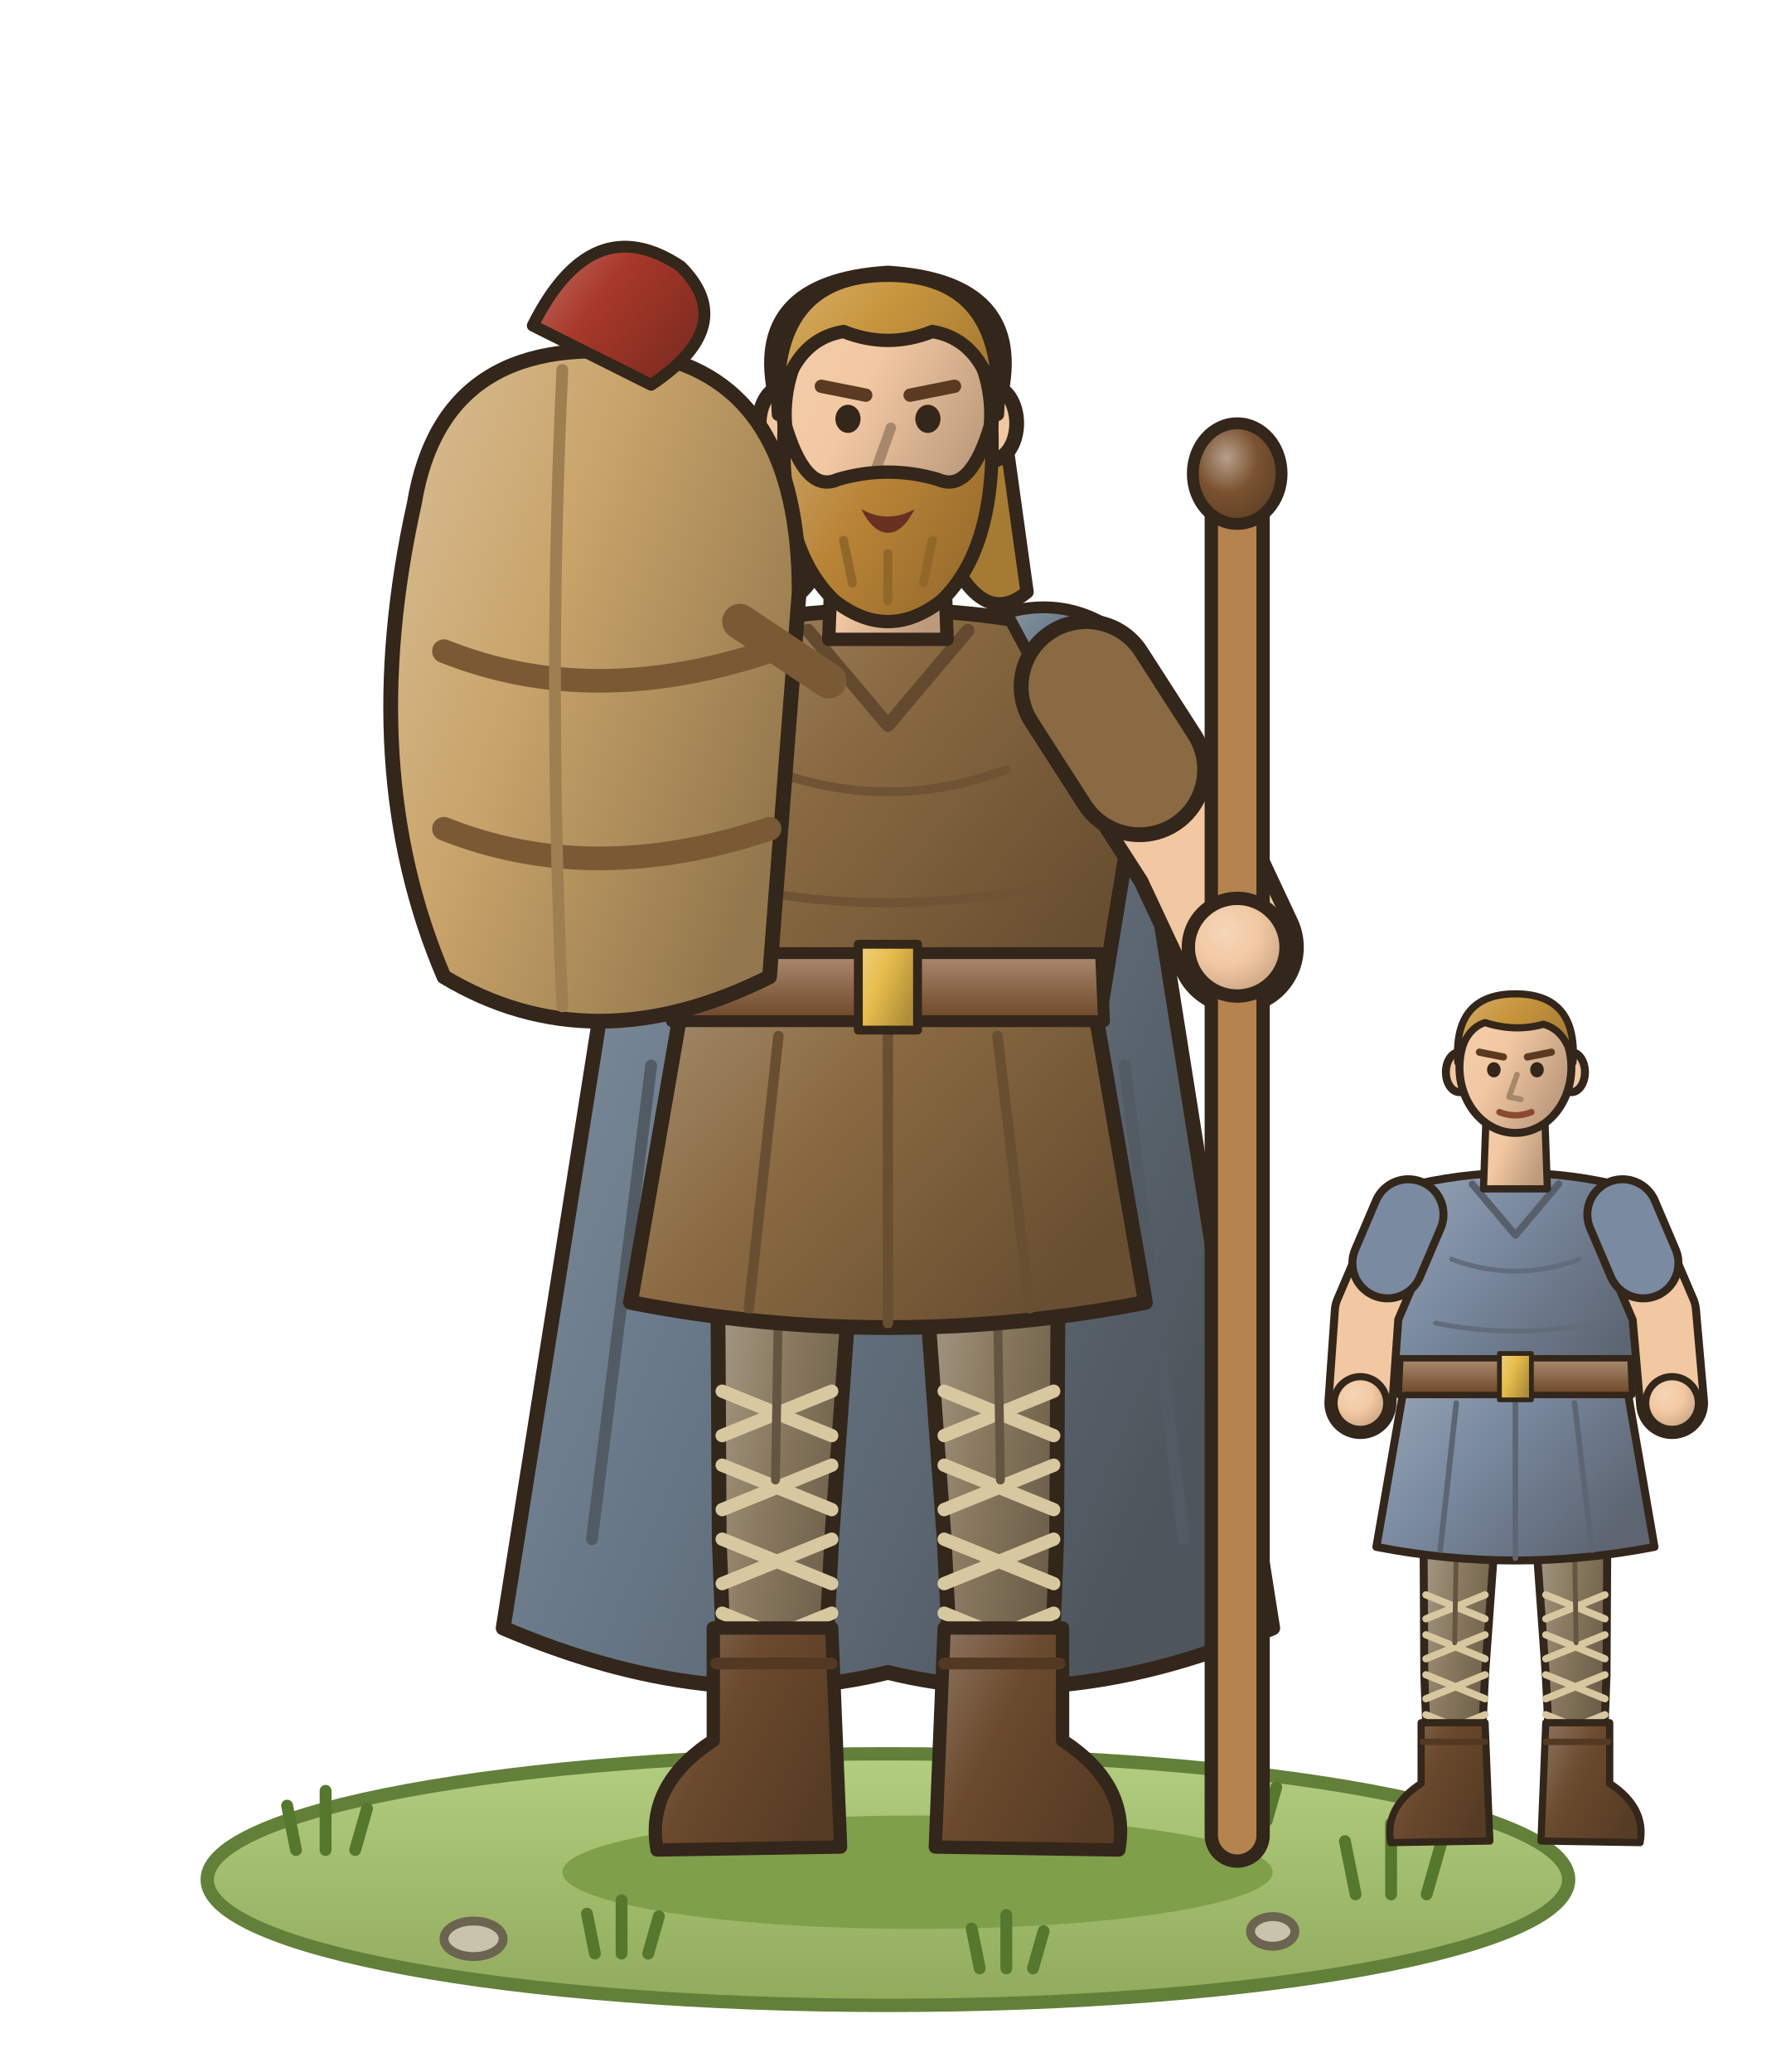
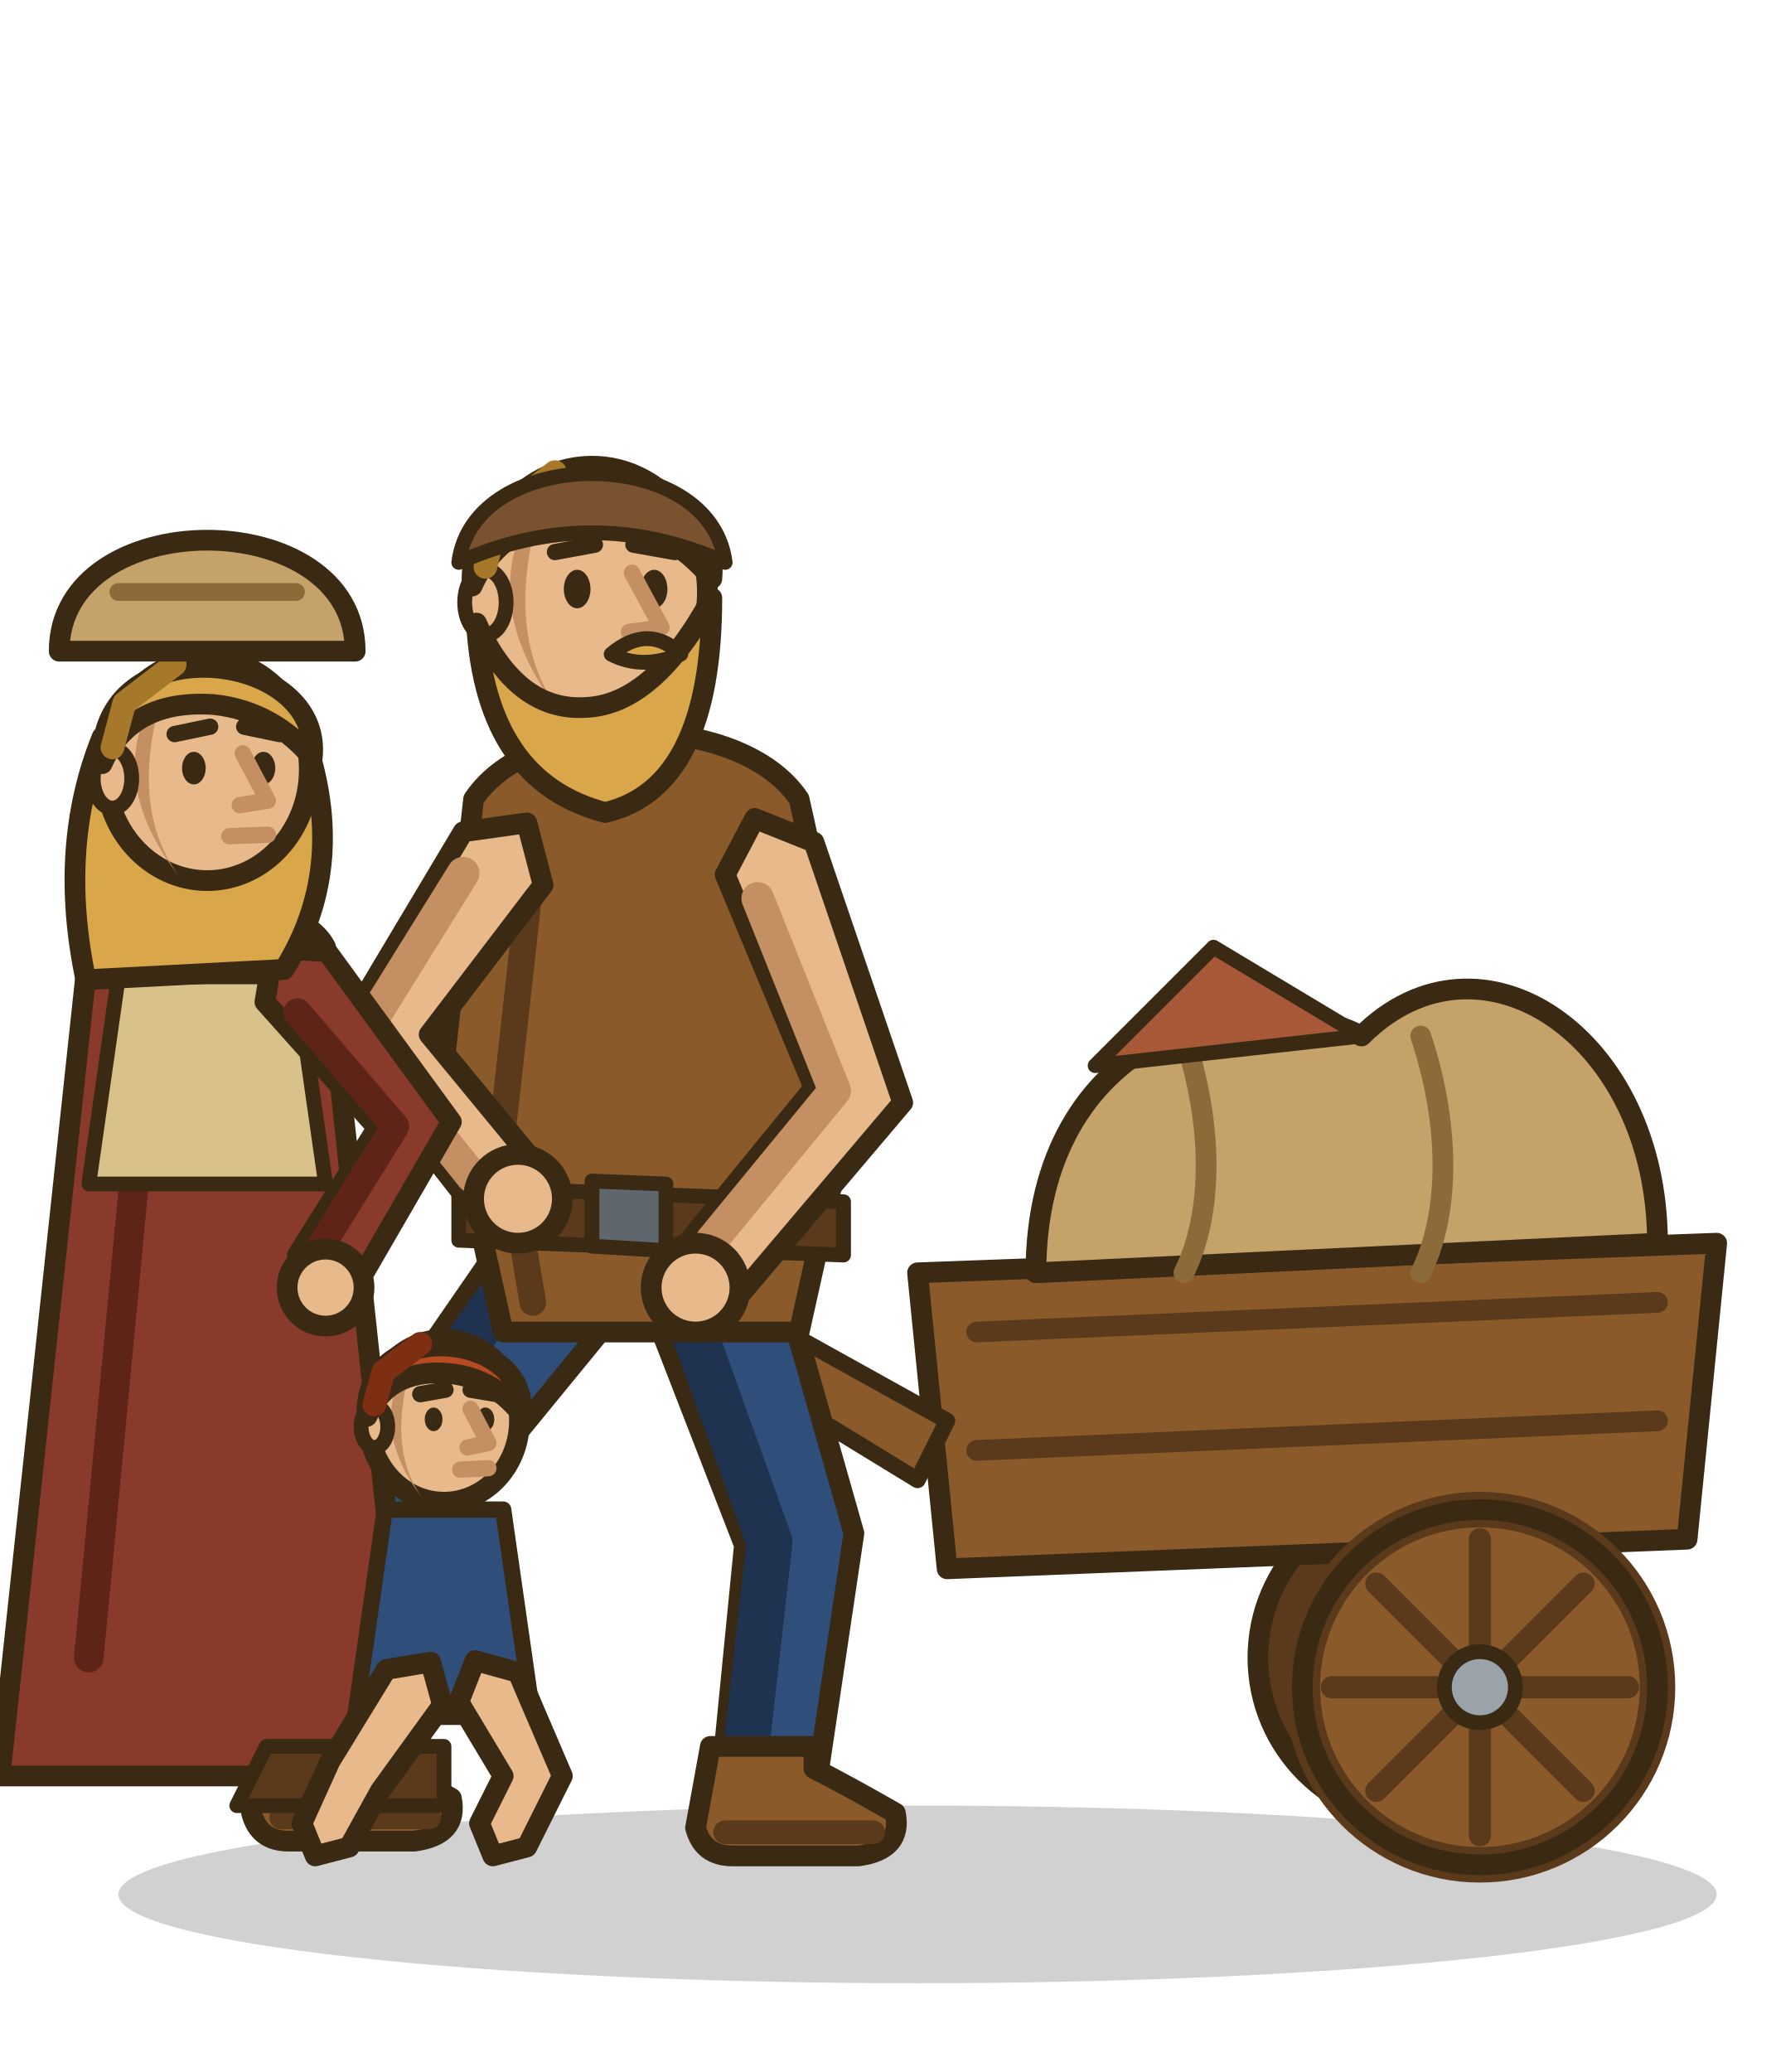
<svg xmlns="http://www.w3.org/2000/svg" viewBox="0 0 120 140">
-   <defs>
-     <linearGradient id="va6c56a" x2="0" y2="1">
-       <stop offset="0" stop-color="#b3ce80" />
-       <stop offset="1" stop-color="#91aa5b" />
-     </linearGradient>
-     <linearGradient id="d6a7a8a" x1="0" y1="0" x2="1" y2=".6">
-       <stop offset="0" stop-color="#8895a1" />
-       <stop offset=".45" stop-color="#6a7a8a" />
-       <stop offset="1" stop-color="#4e555c" />
-     </linearGradient>
-     <linearGradient id="d8a7a60" x1="0" y1="0" x2="1" y2=".6">
-       <stop offset="0" stop-color="#a79b88" />
-       <stop offset=".45" stop-color="#8a7a60" />
-       <stop offset="1" stop-color="#685a46" />
-     </linearGradient>
-     <linearGradient id="d6b4a2e" x1="0" y1="0" x2="1" y2=".6">
-       <stop offset="0" stop-color="#907762" />
-       <stop offset=".45" stop-color="#6b4a2e" />
-       <stop offset="1" stop-color="#573c24" />
-     </linearGradient>
-     <linearGradient id="d7a8aa0" x1="0" y1="0" x2="1" y2=".6">
-       <stop offset="0" stop-color="#9ba7b8" />
-       <stop offset=".45" stop-color="#7a8aa0" />
-       <stop offset="1" stop-color="#5d6572" />
-     </linearGradient>
-     <linearGradient id="v8a5a32" x2="0" y2="1">
-       <stop offset="0" stop-color="#ad8c70" />
-       <stop offset="1" stop-color="#6b4526" />
-     </linearGradient>
-     <linearGradient id="de7bd4c" x1="0" y1="0" x2="1" y2=".6">
-       <stop offset="0" stop-color="#eed182" />
-       <stop offset=".45" stop-color="#e7bd4c" />
-       <stop offset="1" stop-color="#ae8d39" />
-     </linearGradient>
-     <linearGradient id="df2c8a2" x1="0" y1="0" x2="1" y2=".6">
-       <stop offset="0" stop-color="#f3ceab" />
-       <stop offset=".45" stop-color="#f2c8a2" />
-       <stop offset="1" stop-color="#bc9a7c" />
-     </linearGradient>
-     <linearGradient id="dc8963e" x1="0" y1="0" x2="1" y2=".6">
-       <stop offset="0" stop-color="#d6b06e" />
-       <stop offset=".45" stop-color="#c8963e" />
-       <stop offset="1" stop-color="#a57b33" />
-     </linearGradient>
-     <radialGradient id="rf2c8a2" cx=".38" cy=".34" r=".7">
-       <stop offset="0" stop-color="#f5d6b9" />
-       <stop offset=".5" stop-color="#f2c8a2" />
-       <stop offset="1" stop-color="#c7a383" />
-     </radialGradient>
-     <linearGradient id="d8a6a42" x1="0" y1="0" x2="1" y2=".6">
-       <stop offset="0" stop-color="#a78f71" />
-       <stop offset=".45" stop-color="#8a6a42" />
-       <stop offset="1" stop-color="#684f31" />
-     </linearGradient>
-     <radialGradient id="re7bd4c" cx=".38" cy=".34" r=".7">
-       <stop offset="0" stop-color="#f2db9d" />
-       <stop offset=".5" stop-color="#e7bd4c" />
-       <stop offset="1" stop-color="#ae8d39" />
-     </radialGradient>
-     <linearGradient id="db98436" x1="0" y1="0" x2="1" y2=".6">
-       <stop offset="0" stop-color="#caa368" />
-       <stop offset=".45" stop-color="#b98436" />
-       <stop offset="1" stop-color="#996d2d" />
-     </linearGradient>
-     <radialGradient id="r7a5230" cx=".38" cy=".34" r=".7">
-       <stop offset="0" stop-color="#b6a08d" />
-       <stop offset=".5" stop-color="#7a5230" />
-       <stop offset="1" stop-color="#5f4025" />
-     </radialGradient>
-     <linearGradient id="dc9a46a" x1="0" y1="0" x2="1" y2=".6">
-       <stop offset="0" stop-color="#d9bf97" />
-       <stop offset=".45" stop-color="#c9a46a" />
-       <stop offset="1" stop-color="#94784d" />
-     </linearGradient>
-     <linearGradient id="da8382a" x1="0" y1="0" x2="1" y2=".6">
-       <stop offset="0" stop-color="#c2746a" />
-       <stop offset=".45" stop-color="#a8382a" />
-       <stop offset="1" stop-color="#802d20" />
-     </linearGradient>
-   </defs>
-   <g stroke="#33261a" stroke-width="1" stroke-linejoin="round" stroke-linecap="round">
-     <ellipse cx="60" cy="127" rx="46" ry="8.5" fill="url(#va6c56a)" stroke="#62803a" stroke-width=".9" />
-     <ellipse cx="62" cy="126.5" rx="24" ry="3.83" fill="#7f9f4a" stroke="none" />
-     <path d="M20,125 19.4,122M22,125 22,121M24,125 24.8,122.2" fill="none" stroke="#55772e" stroke-width=".8" />
-     <path d="M91.6,128 90.88,124.4M94,128 94,123.2M96.4,128 97.36,124.64" fill="none" stroke="#55772e" stroke-width=".8" />
-     <path d="M40.2,132 39.66,129.3M42,132 42,128.4M43.8,132 44.52,129.48" fill="none" stroke="#55772e" stroke-width=".8" />
-     <path d="M82.4,123 81.92,120.6M84,123 84,119.8M85.6,123 86.24,120.76" fill="none" stroke="#55772e" stroke-width=".8" />
-     <path d="M66.2,133 65.66,130.3M68,133 68,129.4M69.8,133 70.52,130.48" fill="none" stroke="#55772e" stroke-width=".8" />
-     <ellipse cx="32" cy="131" rx="2" ry="1.2" fill="#c9c2ad" stroke="#6b6450" stroke-width=".6" />
-     <ellipse cx="86" cy="130.5" rx="1.5" ry="1" fill="#c9c2ad" stroke="#6b6450" stroke-width=".6" />
-     <path d="M44.6,43Q60,39.6 75.4,43L86,110Q72,116 60,113 48,116 34,110Z" fill="url(#d6a7a8a)" />
-     <path d="M40,104 44,72M80,104 76,72" fill="none" stroke="#525a63" stroke-width=".8" />
-     <path d="M48.5,86 57.5,86 56.2,104 55.4,120 49.2,120 48.6,104Z" fill="url(#d8a7a60)" />
-     <path d="M71.5,86 62.5,86 63.8,104 64.6,120 70.8,120 71.4,104Z" fill="url(#d8a7a60)" />
-     <path d="M48.8,94 56.2,97M56.2,94 48.8,97M63.8,97 71.2,94M71.2,97 63.8,94" fill="none" stroke="#d8c8a0" stroke-width=".9" />
-     <path d="M48.8,99 56.2,102M56.2,99 48.8,102M63.8,102 71.2,99M71.2,102 63.8,99" fill="none" stroke="#d8c8a0" stroke-width=".9" />
-     <path d="M48.8,104 56.2,107M56.2,104 48.8,107M63.8,107 71.2,104M71.2,107 63.8,104" fill="none" stroke="#d8c8a0" stroke-width=".9" />
-     <path d="M48.8,109 56.2,112M56.2,109 48.8,112M63.8,112 71.2,109M71.2,112 63.8,109" fill="none" stroke="#d8c8a0" stroke-width=".9" />
-     <path d="M48.8,114 56.2,117M56.2,114 48.8,117M63.8,117 71.2,114M71.2,117 63.8,114" fill="none" stroke="#d8c8a0" stroke-width=".9" />
-     <path d="M52.6,88 52.4,100M67.4,88 67.6,100" fill="none" stroke="#635541" stroke-width=".6" />
-     <path d="M48.2,110 56.2,110 56.8,124.8 44.4,125Q43.6,120.6 48.2,117.6Z" fill="url(#d6b4a2e)" stroke-width=".9" />
-     <path d="M71.8,110 63.8,110 63.2,124.8 75.6,125Q76.4,120.6 71.8,117.6Z" fill="url(#d6b4a2e)" stroke-width=".9" />
-     <path d="M48.4,112.4H56.2M63.8,112.4H71.6" fill="none" stroke="#533923" stroke-width=".8" />
-     <g transform="translate(70,57) scale(.54)">
-       <path d="M48.5,86 57.5,86 56.2,104 55.4,120 49.2,120 48.6,104Z" fill="url(#d8a7a60)" />
-       <path d="M71.5,86 62.5,86 63.8,104 64.6,120 70.8,120 71.4,104Z" fill="url(#d8a7a60)" />
-       <path d="M48.8,94 56.2,97M56.2,94 48.8,97M63.8,97 71.2,94M71.2,97 63.8,94" fill="none" stroke="#d8c8a0" stroke-width=".9" />
-       <path d="M48.8,99 56.2,102M56.2,99 48.8,102M63.8,102 71.2,99M71.2,102 63.8,99" fill="none" stroke="#d8c8a0" stroke-width=".9" />
-       <path d="M48.8,104 56.2,107M56.2,104 48.8,107M63.8,107 71.2,104M71.2,107 63.8,104" fill="none" stroke="#d8c8a0" stroke-width=".9" />
-       <path d="M48.8,109 56.2,112M56.2,109 48.8,112M63.8,112 71.2,109M71.2,112 63.8,109" fill="none" stroke="#d8c8a0" stroke-width=".9" />
-       <path d="M48.8,114 56.2,117M56.2,114 48.8,117M63.8,117 71.2,114M71.2,117 63.8,114" fill="none" stroke="#d8c8a0" stroke-width=".9" />
-       <path d="M52.6,88 52.4,100M67.4,88 67.6,100" fill="none" stroke="#635541" stroke-width=".6" />
-       <path d="M48.2,110 56.2,110 56.8,124.8 44.4,125Q43.6,120.6 48.2,117.6Z" fill="url(#d6b4a2e)" stroke-width=".9" />
-       <path d="M71.8,110 63.8,110 63.2,124.8 75.6,125Q76.4,120.6 71.8,117.6Z" fill="url(#d6b4a2e)" stroke-width=".9" />
-       <path d="M48.4,112.4H56.2M63.8,112.4H71.6" fill="none" stroke="#533923" stroke-width=".8" />
-       <path d="M46.4,66 73.6,66 77.4,88Q60,91.4 42.6,88Z" fill="url(#d7a8aa0)" />
-       <path d="M52.6,70 50.6,88.4M60,70V89.4M67.4,70 69.6,88.4" fill="none" stroke="#5d6572" stroke-width=".7" />
-       <path d="M46,43Q60,39.4 74,43L77.6,48.4 74.4,68 45.6,68 42.4,48.4Z" fill="url(#d7a8aa0)" />
-       <path d="M54.6,42.6 60,49 65.4,42.6" fill="none" stroke="#585f6b" stroke-width=".9" />
-       <path d="M52,52Q60,55 68,52M50,60Q60,62 70,60" fill="none" stroke="#626c7a" stroke-width=".6" />
-       <path d="M45.6,64.4 74.4,64.4 74.6,69 45.4,69Z" fill="url(#v8a5a32)" stroke-width=".8" />
-       <path d="M58,63.8 62,63.8 62,69.6 58,69.6Z" fill="url(#de7bd4c)" stroke-width=".6" />
-       <path d="M56.4,32 63.6,32 64,43.2 56,43.2Z" fill="url(#df2c8a2)" stroke-width=".9" />
-       <path d="M46.6,46.4 41.4,58.6 40.6,70" fill="none" stroke-width="9" />
-       <path d="M46.6,46.4 41.4,58.6 40.6,70" fill="none" stroke="#f2c8a2" stroke-width="7" />
-       <path d="M46.6,46.4 44,52.5" fill="none" stroke-width="9.8" />
-       <path d="M46.6,46.4 44,52.5" fill="none" stroke="#7a8aa0" stroke-width="7.8" />
-       <g transform="translate(60,28)">
-         <ellipse cx="-7" cy=".6" rx="1.7" ry="2.5" fill="#f2c8a2" />
-         <ellipse cx="7" cy=".6" rx="1.7" ry="2.5" fill="#f2c8a2" />
-         <ellipse rx="7" ry="8.2" fill="url(#df2c8a2)" />
-         <path d="M-4.5,-1.9-1.5,-1.3M4.5,-1.9 1.5,-1.3" fill="none" stroke="#5a3a20" stroke-width=".9" />
-         <ellipse cx="-2.7" cy=".3" rx=".85" ry=".95" fill="#33261a" stroke="none" />
-         <ellipse cx="2.7" cy=".3" rx=".85" ry=".95" fill="#33261a" stroke="none" />
-         <path d="M.2,.9-.8,3.7 .7,4" fill="none" stroke="#a6886c" stroke-width=".7" />
-         <path d="M-2,5.6Q0,6.4 2,5.6" fill="none" stroke="#8a4a30" stroke-width=".8" />
-         <path d="M-7.2,-.6Q-7.8,-9.2 0,-9.2 7.8,-9.2 7.2,-.6 6.4,-4.6 3.5,-5.4 0,-4.4-3.8,-5.6-6.4,-4.8-7.2,-.6Z" fill="url(#dc8963e)" stroke-width=".9" />
-       </g>
-       <path d="M73.4,46.4 78.6,58.6 79.6,70" fill="none" stroke-width="9" />
-       <path d="M73.4,46.4 78.6,58.6 79.6,70" fill="none" stroke="#f2c8a2" stroke-width="7" />
-       <path d="M73.4,46.4 76,52.5" fill="none" stroke-width="9.8" />
-       <path d="M73.4,46.4 76,52.5" fill="none" stroke="#7a8aa0" stroke-width="7.8" />
-       <circle cx="40.6" cy="70" r="3.3" fill="url(#rf2c8a2)" stroke-width=".9" />
-       <circle cx="79.6" cy="70" r="3.3" fill="url(#rf2c8a2)" stroke-width=".9" />
-     </g>
-     <path d="M46.4,66 73.6,66 77.4,88Q60,91.4 42.6,88Z" fill="url(#d8a6a42)" />
-     <path d="M52.6,70 50.6,88.4M60,70V89.4M67.4,70 69.6,88.4" fill="none" stroke="#684f31" stroke-width=".7" />
-     <path d="M46,43Q60,39.4 74,43L77.6,48.4 74.4,68 45.6,68 42.4,48.4Z" fill="url(#d8a6a42)" />
-     <path d="M54.6,42.6 60,49 65.4,42.6" fill="none" stroke="#634a2e" stroke-width=".9" />
-     <path d="M52,52Q60,55 68,52M50,60Q60,62 70,60" fill="none" stroke="#6e5434" stroke-width=".6" />
-     <path d="M45.6,64.4 74.4,64.4 74.6,69 45.4,69Z" fill="url(#v8a5a32)" stroke-width=".8" />
-     <path d="M58,63.8 62,63.8 62,69.6 58,69.6Z" fill="url(#de7bd4c)" stroke-width=".6" />
-     <path d="M56.4,32 63.6,32 64,43.2 56,43.2Z" fill="url(#df2c8a2)" stroke-width=".9" />
-     <path d="M43,44Q47,40 52,41.4L49,47Z" fill="url(#d6a7a8a)" stroke-width=".8" />
-     <path d="M77,44Q73,40 68,41.4L71,47Z" fill="url(#d6a7a8a)" stroke-width=".8" />
-     <circle cx="49.4" cy="43.6" r="1.8" fill="url(#re7bd4c)" stroke-width=".6" />
-     <g transform="translate(60,28)">
-       <path d="M-7.6,-1Q-9.5,-9 0,-9.6 9.5,-9 7.6,-1L9.4,12Q7,14 5,11L-5,11Q-7,14-9.4,12Z" fill="url(#dc8963e)" stroke-width=".9" />
-       <ellipse cx="-7" cy=".6" rx="1.7" ry="2.5" fill="#f2c8a2" />
-       <ellipse cx="7" cy=".6" rx="1.7" ry="2.5" fill="#f2c8a2" />
-       <ellipse rx="7" ry="8.2" fill="url(#df2c8a2)" />
-       <path d="M-4.5,-1.9-1.5,-1.3M4.5,-1.9 1.5,-1.3" fill="none" stroke="#5a3a20" stroke-width=".9" />
-       <ellipse cx="-2.7" cy=".3" rx=".85" ry=".95" fill="#33261a" stroke="none" />
-       <ellipse cx="2.7" cy=".3" rx=".85" ry=".95" fill="#33261a" stroke="none" />
-       <path d="M.2,.9-.8,3.7 .7,4" fill="none" stroke="#a6886c" stroke-width=".7" />
-       <path d="M-7,.5Q-7.4,9-3.6,12.6 0,15.4 3.6,12.6 7.4,9 7,.5 5.6,5.4 3.4,4.4 0,3.4-3.4,4.4-5.6,5.4-7,.5Z" fill="url(#db98436)" stroke-width=".9" />
-       <path d="M-1.8,6.4Q0,7.4 1.8,6.4 1,8 0,8-1,8-1.8,6.4Z" fill="#6a3020" stroke="none" />
-       <path d="M-3,8.5-2.4,11.4M0,9.4V12.6M3,8.5 2.4,11.4" fill="none" stroke="#91672a" stroke-width=".6" />
-       <path d="M-7.4,0Q-8,-9.4 0,-9.4 8,-9.4 7.4,0 6.6,-5 3,-5.6 0,-4.4-3,-5.6-6.6,-5-7.4,0Z" fill="url(#dc8963e)" stroke-width=".9" />
-     </g>
-     <path d="M73.4,46.4 80.6,57.6 83.6,64" fill="none" stroke-width="9" />
-     <path d="M73.4,46.4 80.6,57.6 83.6,64" fill="none" stroke="#f2c8a2" stroke-width="7" />
-     <path d="M73.4,46.4 77,52" fill="none" stroke-width="9.8" />
-     <path d="M73.4,46.4 77,52" fill="none" stroke="#8a6a42" stroke-width="7.8" />
-     <path d="M83.6,124 83.6,34" fill="none" stroke-width="4.4" />
-     <path d="M83.6,124 83.6,34" fill="none" stroke="#b5834d" stroke-width="2.6" />
-     <ellipse cx="83.6" cy="32" rx="3" ry="3.4" fill="url(#r7a5230)" stroke-width=".8" />
-     <circle cx="83.6" cy="64" r="3.3" fill="url(#rf2c8a2)" stroke-width=".9" />
-     <path d="M28,34Q30,22 44,24 54,26 54,40L52,66Q40,72 30,66 24,52 28,34Z" fill="url(#dc9a46a)" />
-     <path d="M30,44Q40,48 52,44M30,56Q40,60 52,56" fill="none" stroke="#7a5a34" stroke-width="1.6" />
-     <path d="M38,25Q37,46 38,68" fill="none" stroke="#9d7f52" stroke-width=".8" />
-     <path d="M36,22Q40,14 46,18 50,22 44,26Z" fill="url(#da8382a)" stroke-width=".8" />
-     <path d="M50,42 56,46" fill="none" stroke="#7a5a34" stroke-width="2.4" />
+   <ellipse cx="62" cy="128" rx="54" ry="6" fill="#000" fill-opacity=".18" />
+   <g stroke="#3a2a14" stroke-width="1.4" stroke-linejoin="round" stroke-linecap="round">
+     <circle cx="96" cy="112" r="11" fill="#5a3a1a" />
+     <path d="M62,86 L116,84 L114,104 L64,106 Z" fill="#8a5a2b" />
+     <path d="M66,90 L112,88 M66,98 L112,96" fill="none" stroke="#5a3a1a" stroke-width="1.4" />
+     <path d="M70,86 C70,70 84,66 92,70 C100,62 112,70 112,84 Z" fill="#c4a26a" />
+     <path d="M80,70 C82,76 82,82 80,86 M96,70 C98,76 98,82 96,86" fill="none" stroke="#8c6a3a" stroke-width="1.4" />
+     <path d="M74,72 L82,64 L92,70 Z" fill="#a85a38" stroke-width="1" />
+     <circle cx="100" cy="114" r="12" fill="#8a5a2b" />
+     <circle cx="100" cy="114" r="12" fill="none" stroke="#5a3a1a" stroke-width="2.4" />
+     <circle cx="100" cy="114" r="12" fill="none" />
+     <path d="M90,114 L110,114 M100,104 L100,124 M93,107 L107,121 M107,107 L93,121" fill="none" stroke="#5a3a1a" stroke-width="1.5" />
+     <circle cx="100" cy="114" r="2.4" fill="#9aa2aa" stroke-width="1" />
+     <path d="M64,96 L46,86 L44,89 L62,100 Z" fill="#8a5a2b" stroke-width="1.1" />
+     <polygon points="40.4,82.8 34.4,83.3 22.6,100.4 18.8,117.2 21.3,120.8 25.2,118.8 29.4,103.6 41.6,88.7" fill="#2f4f7a" />
+     <path d="M34.2,87.1 L24.2,101.1 L20.8,115.4" fill="none" stroke="#1f3350" stroke-width="3.1" />
+     <path d="M25,117 L18,117 L17,122.5 Q17.5,124.4 19.5,124.4 L28,124.4 Q31,124 30.5,121.5 Q27,119.5 25,118.5 Z" fill="#8a5a2b" />
+     <path d="M29,122.8 L19,122.8" fill="none" stroke="#5a3a1a" stroke-width="1.6" />
+     <polygon points="46.7,82.2 43.7,87.4 50.3,104.4 48.8,119.6 51.6,122.9 55.2,120.4 57.7,103.6 52.3,84.6" fill="#2f4f7a" />
+     <path d="M46.8,89.7 L52,104.2 L50.5,117.5" fill="none" stroke="#1f3350" stroke-width="3.1" />
+     <path d="M55,118 L48,118 L47,123.5 Q47.5,125.4 49.5,125.4 L58,125.4 Q61,125 60.5,122.5 Q57,120.5 55,119.5 Z" fill="#8a5a2b" />
+     <path d="M59,123.8 L49,123.8" fill="none" stroke="#5a3a1a" stroke-width="1.6" />
+     <path d="M32,54 C36,48 50,48 54,54 L58,72 L54,90 L34,90 L30,72 Z" fill="#8a5a2b" />
+     <path d="M36,58 L34,76 L36,88" fill="none" stroke="#5a3a1a" stroke-width="1.8" />
+     <polygon points="31,80.2 57,81.2 57,84.8 31,83.8" fill="#5a3a1a" stroke-width="1" />
+     <polygon points="40,79.8 45,80 45,84.5 40,84.2" fill="#5f666d" stroke-width="1" />
+     <polygon points="51,55.3 49,59.1 55,73.5 46.1,84.4 46.6,87.7 49.9,87.6 61,74.5 55,56.9" fill="#e8b98a" />
+     <path d="M51.2,60.7 L56.4,73.7 L48.1,83.8" fill="none" stroke="#c48f62" stroke-width="2.2" />
+     <circle cx="47" cy="87" r="3" fill="#e8b98a" />
+     <polygon points="35.6,55.6 31.3,56.2 23,70.1 32,81.6 35.4,81.8 36,78.4 29,69.9 36.7,59.8" fill="#e8b98a" />
+     <path d="M31.3,59 L24.4,70.1 L31.9,79.5" fill="none" stroke="#c48f62" stroke-width="2.2" />
+     <circle cx="35" cy="81" r="3" fill="#e8b98a" />
+     <ellipse cx="40" cy="40" rx="7.8" ry="8.5" fill="#e8b98a" />
+     <path d="M37,32.8 Q31.5,40 37.9,48.2 Q33.6,42.5 37,32.8 Z" fill="#c48f62" stroke="none" />
+     <ellipse cx="32.8" cy="40.7" rx="1.4" ry="2.2" fill="#e8b98a" stroke-width="1" />
+     <ellipse cx="44.2" cy="39.8" rx="0.9" ry="1.3" fill="#3a2a14" stroke="none" />
+     <ellipse cx="39" cy="39.8" rx="0.9" ry="1.3" fill="#3a2a14" stroke="none" />
+     <path d="M45.6,37.3 L42.8,36.8" fill="none" stroke="#3a2a14" stroke-width="1.1" />
+     <path d="M40.2,36.8 L37.5,37.3" fill="none" stroke="#3a2a14" stroke-width="1.1" />
+     <path d="M42.7,38.7 L44.7,42.4 L42.5,42.7" fill="none" stroke="#c48f62" stroke-width="1.1" />
+     <path d="M48.1,40.4 Q48.1,53.2 40.9,54.9 Q32.8,52.8 32.2,42.1 Q34.9,48.1 39.6,47.8 Q44.2,47.6 48.1,40.4 Z" fill="#d9a74a" />
+     <path d="M46,44.2 Q43.8,42.1 41.3,44.2 Q43.4,45.3 46,44.2 Z" fill="#d9a74a" stroke-width="1" />
+     <path d="M48.1,39.1 C48.9,30.6 31.5,28.9 31.9,39.6 C33.6,35.8 37,34.7 40.4,35.1 C43.8,35.3 46.4,37 48.1,39.1 Z" fill="#d9a74a" />
+     <path d="M37.5,31.9 L33.6,34.9 L32.8,38.3" fill="none" stroke="#a5782a" stroke-width="1.6" />
+     <path d="M31,38 C32,30 48,30 49,38 Q40,34 31,38 Z" fill="#7a5230" stroke-width="1" />
+     <path d="M6,64 C8,60 20,60 22,64 L28,120 L0,120 Z" fill="#8a3a2a" />
+     <path d="M10,70 L6,112" fill="none" stroke="#5e2418" stroke-width="2" />
+     <path d="M8,66 L20,66 L22,80 L6,80 Z" fill="#d8c28a" stroke-width="1" />
+     <polygon points="18.5,64.1 17.9,67.7 25.5,76.2 20.1,84.8 21,87.7 23.9,87.2 30.5,75.8 22.1,64.3" fill="#8a3a2a" />
+     <path d="M20.1,68.4 L26.7,76.1 L21.8,84" fill="none" stroke="#5e2418" stroke-width="1.9" />
+     <circle cx="22" cy="87" r="2.6" fill="#e8b98a" />
+     <path d="M20.8,50.5 Q23.4,58.8 19.2,65.5 L5.8,66.2 Q3.9,57.2 6.9,49.8 Z" fill="#d9a74a" />
+     <ellipse cx="14" cy="52" rx="6.9" ry="7.5" fill="#e8b98a" />
+     <path d="M11.4,45.6 Q6.5,52 12.1,59.2 Q8.4,54.2 11.4,45.6 Z" fill="#c48f62" stroke="none" />
+     <ellipse cx="7.6" cy="52.6" rx="1.3" ry="2" fill="#e8b98a" stroke-width="1" />
+     <ellipse cx="17.8" cy="51.9" rx="0.8" ry="1.1" fill="#3a2a14" stroke="none" />
+     <ellipse cx="13.1" cy="51.9" rx="0.8" ry="1.1" fill="#3a2a14" stroke="none" />
+     <path d="M18.9,49.6 L16.5,49.1" fill="none" stroke="#3a2a14" stroke-width="1.1" />
+     <path d="M14.2,49.1 L11.8,49.6" fill="none" stroke="#3a2a14" stroke-width="1.1" />
+     <path d="M16.4,50.9 L18.1,54.1 L16.2,54.4" fill="none" stroke="#c48f62" stroke-width="1.1" />
+     <path d="M18.1,56.4 L15.5,56.5" fill="none" stroke="#c48f62" stroke-width="1.1" />
+     <path d="M21.1,51.2 C21.9,43.8 6.5,42.2 6.9,51.6 C8.4,48.2 11.4,47.4 14.4,47.6 C17.4,47.9 19.6,49.4 21.1,51.2 Z" fill="#d9a74a" />
+     <path d="M11.8,44.9 L8.4,47.5 L7.6,50.5" fill="none" stroke="#a5782a" stroke-width="1.6" />
+     <path d="M4,44 C4,34 24,34 24,44 Z" fill="#c4a26a" />
+     <path d="M8,40 L20,40" fill="none" stroke="#8c6a3a" stroke-width="1.2" />
+     <path d="M18,118 L30,118 L30,122 L16,122 Z" fill="#5a3a1a" stroke-width="1" />
+     <path d="M26,102 L34,102 L36,116 L24,116 Z" fill="#2f4f7a" stroke-width="1.1" />
+     <polygon points="29.1,112.3 26.1,112.8 22.3,119 20.4,123.2 21.3,125.4 23.6,124.8 25.7,121 29.9,115.2" fill="#e8b98a" />
+     <polygon points="32.1,112.2 31,115 34,120 32.4,123.2 33.3,125.4 35.6,124.8 38,120 35,113" fill="#e8b98a" />
+     <ellipse cx="30" cy="96" rx="5.1" ry="5.5" fill="#e8b98a" />
+     <path d="M28.1,91.3 Q24.5,96 28.6,101.3 Q25.9,97.7 28.1,91.3 Z" fill="#c48f62" stroke="none" />
+     <ellipse cx="25.3" cy="96.4" rx="0.9" ry="1.4" fill="#e8b98a" stroke-width="1" />
+     <ellipse cx="32.8" cy="95.9" rx="0.6" ry="0.8" fill="#3a2a14" stroke="none" />
+     <ellipse cx="29.3" cy="95.9" rx="0.6" ry="0.8" fill="#3a2a14" stroke="none" />
+     <path d="M33.6,94.2 L31.8,93.9" fill="none" stroke="#3a2a14" stroke-width="1.1" />
+     <path d="M30.1,93.9 L28.4,94.2" fill="none" stroke="#3a2a14" stroke-width="1.1" />
+     <path d="M31.8,95.2 L33,97.5 L31.6,97.8" fill="none" stroke="#c48f62" stroke-width="1.1" />
+     <path d="M33,99.2 L31.1,99.3" fill="none" stroke="#c48f62" stroke-width="1.1" />
+     <path d="M35.2,95.5 C35.8,90 24.5,88.8 24.8,95.7 C25.9,93.2 28.1,92.6 30.3,92.8 C32.5,93 34.1,94.1 35.2,95.5 Z" fill="#b84a22" />
+     <path d="M28.4,90.8 L25.9,92.7 L25.3,94.9" fill="none" stroke="#7e2e12" stroke-width="1.6" />
  </g>
</svg>
